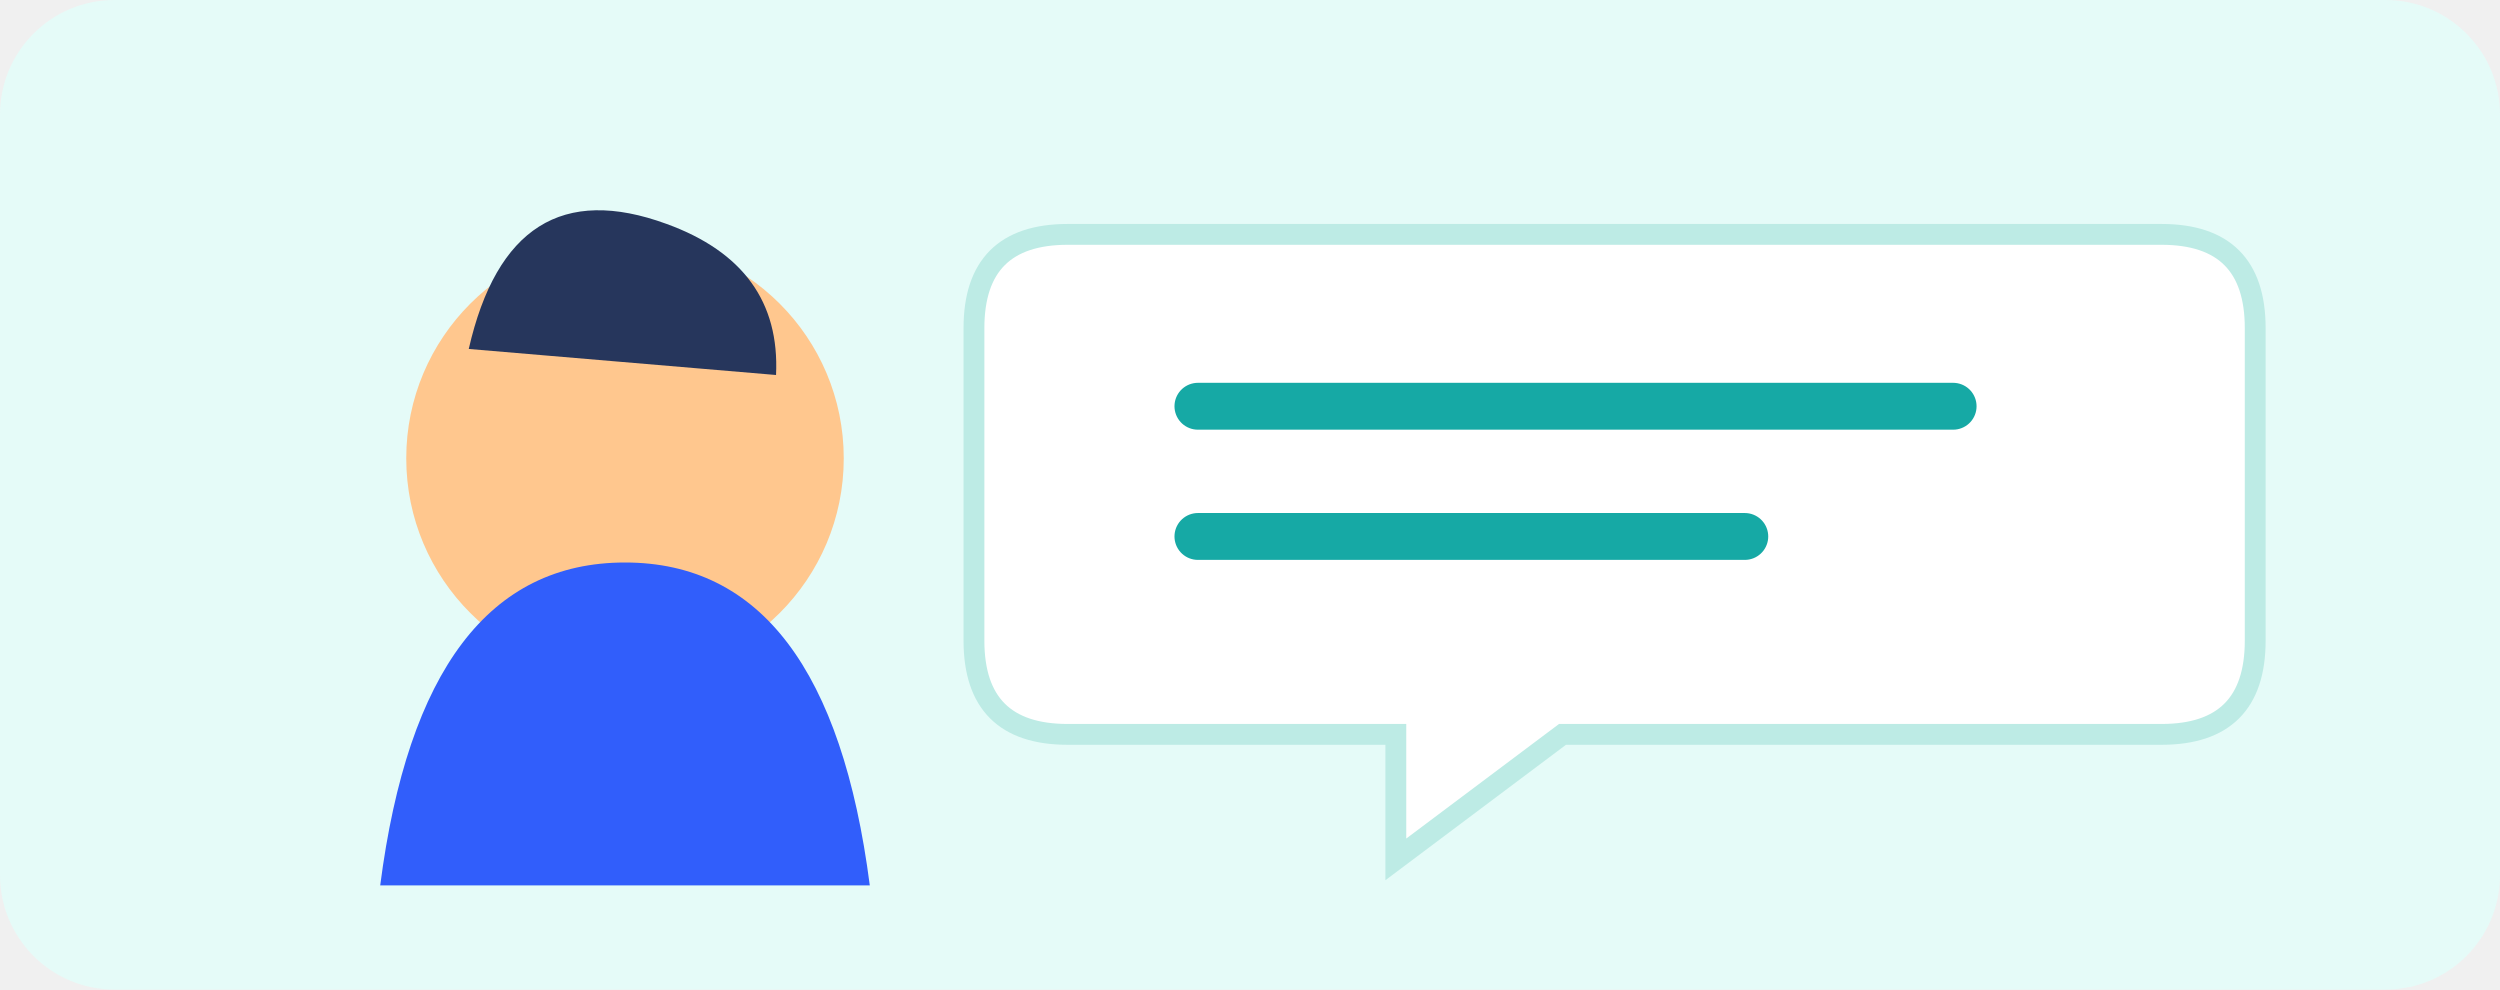
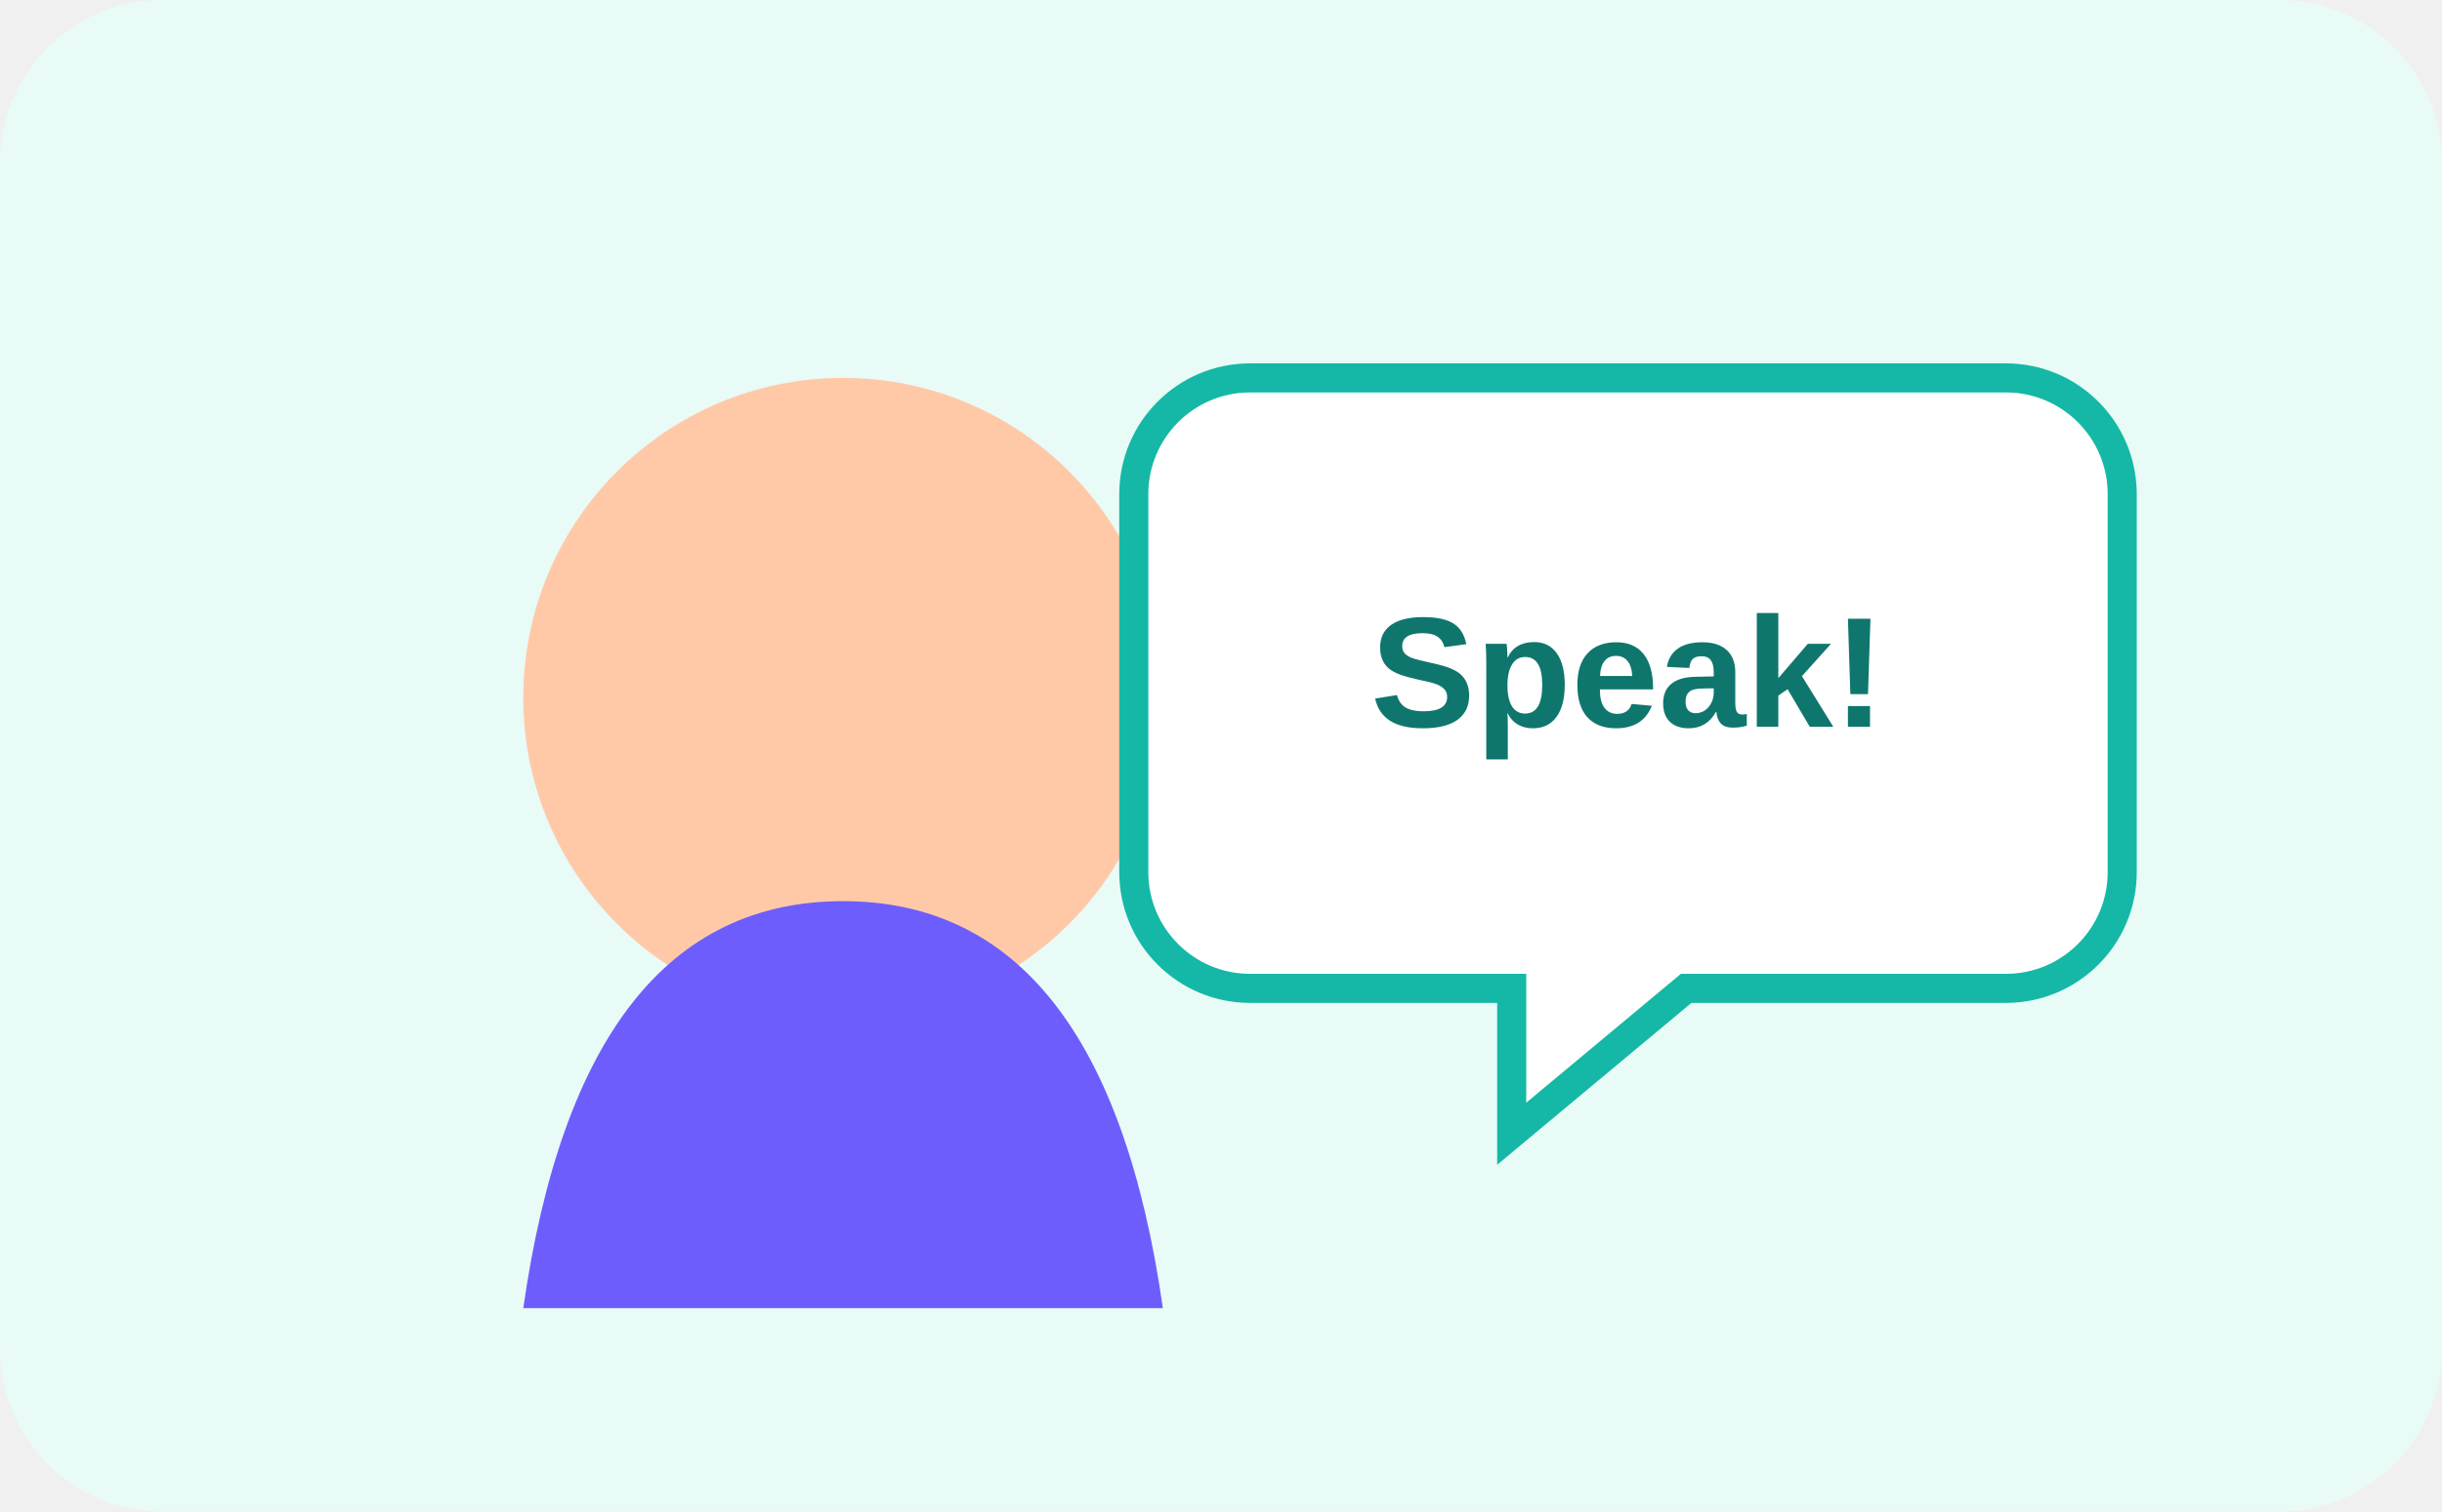
- <svg xmlns="http://www.w3.org/2000/svg" viewBox="0 0 480 190">
-   <rect width="480" height="190" rx="22" fill="#e5fbf8" />
-   <circle cx="120" cy="88" r="42" fill="#ffc78e" />
-   <path d="M73 170q8-62 47-62t47 62" fill="#315efb" />
-   <path d="M90 67q8-35 38-24 22 8 21 29" fill="#26365c" />
-   <path d="M205 45h210q18 0 18 18v60q0 18-18 18H300l-32 24v-24h-63q-18 0-18-18V63q0-18 18-18" fill="#fff" stroke="#bdebe5" stroke-width="4" />
-   <path d="M230 78h145M230 103h105" stroke="#16a9a5" stroke-width="9" stroke-linecap="round" />
+ <svg xmlns="http://www.w3.org/2000/svg" viewBox="0 0 420 260">
+   <rect width="420" height="260" rx="28" fill="#e8fbf6" />
+   <circle cx="145" cy="120" r="55" fill="#ffc9a8" />
+   <path d="M90 225q10-70 55-70t55 70" fill="#6d5dfc" />
+   <path d="M215 65h130a20 20 0 0 1 20 20v65a20 20 0 0 1-20 20h-55l-30 25v-25h-45a20 20 0 0 1-20-20V85a20 20 0 0 1 20-20" fill="#fff" stroke="#15b8a6" stroke-width="5" />
+   <text x="280" y="125" text-anchor="middle" font-family="Arial" font-size="27" font-weight="bold" fill="#0f766e">Speak!</text>
</svg>
